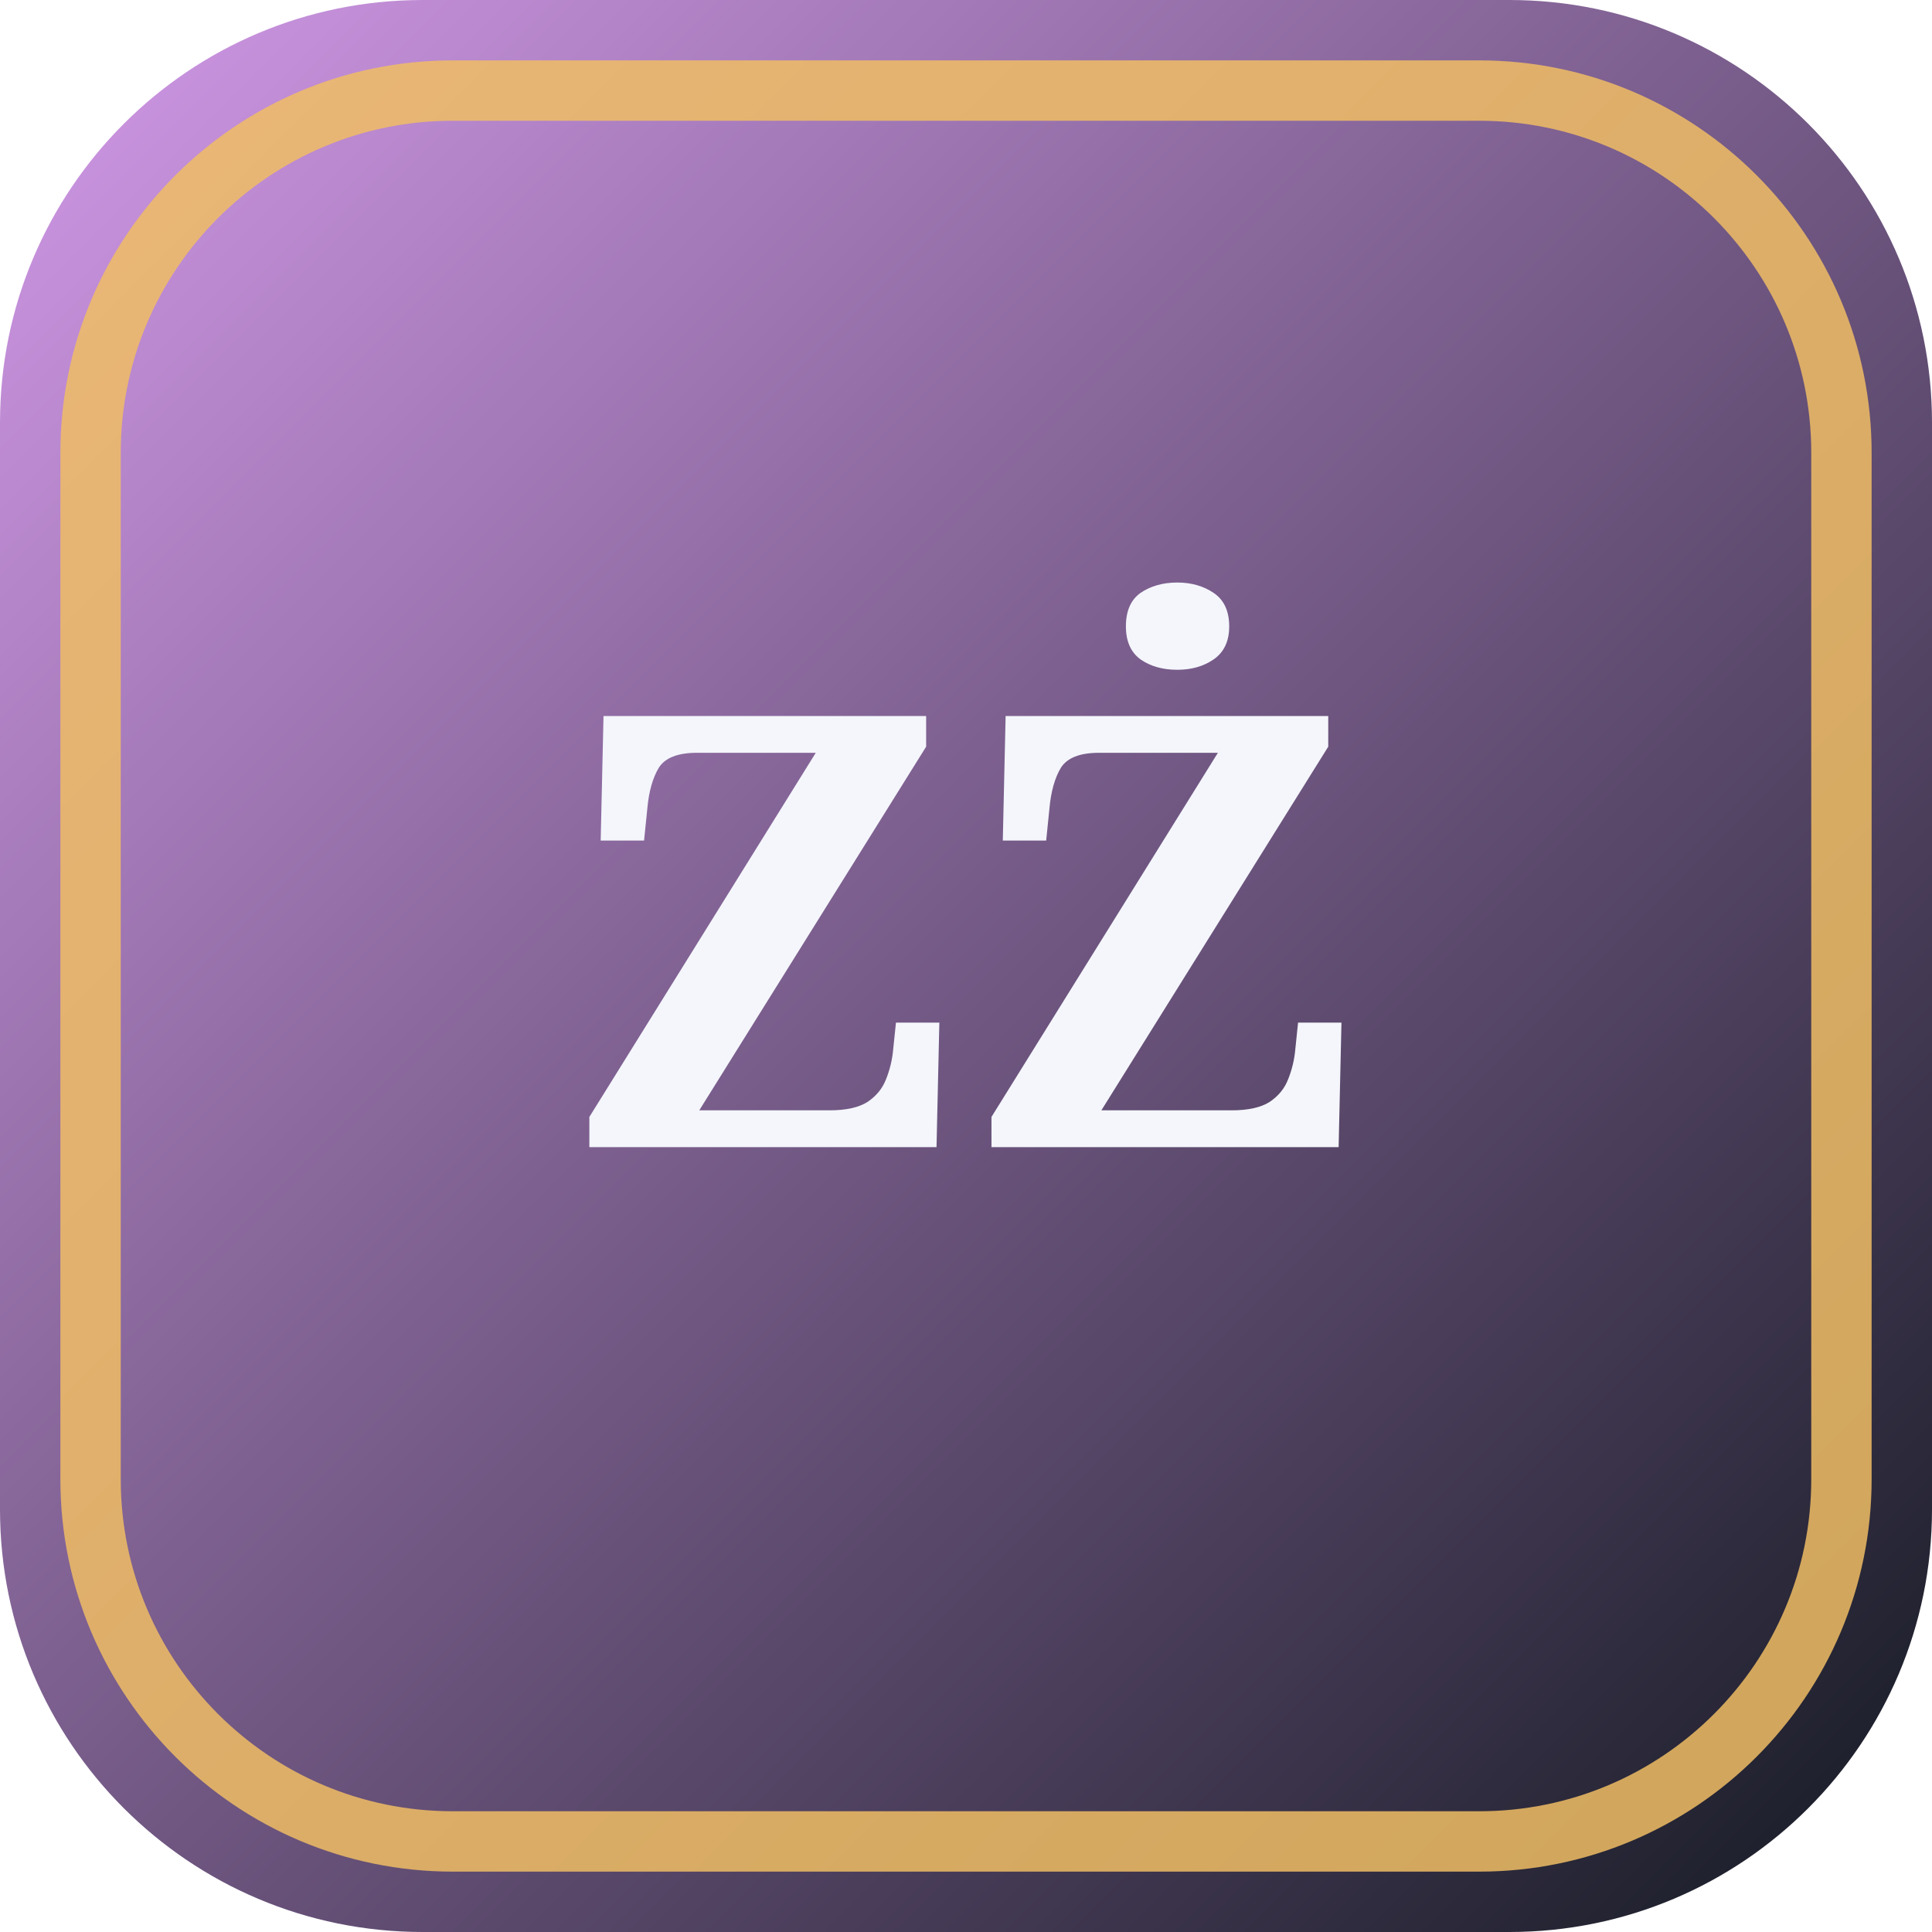
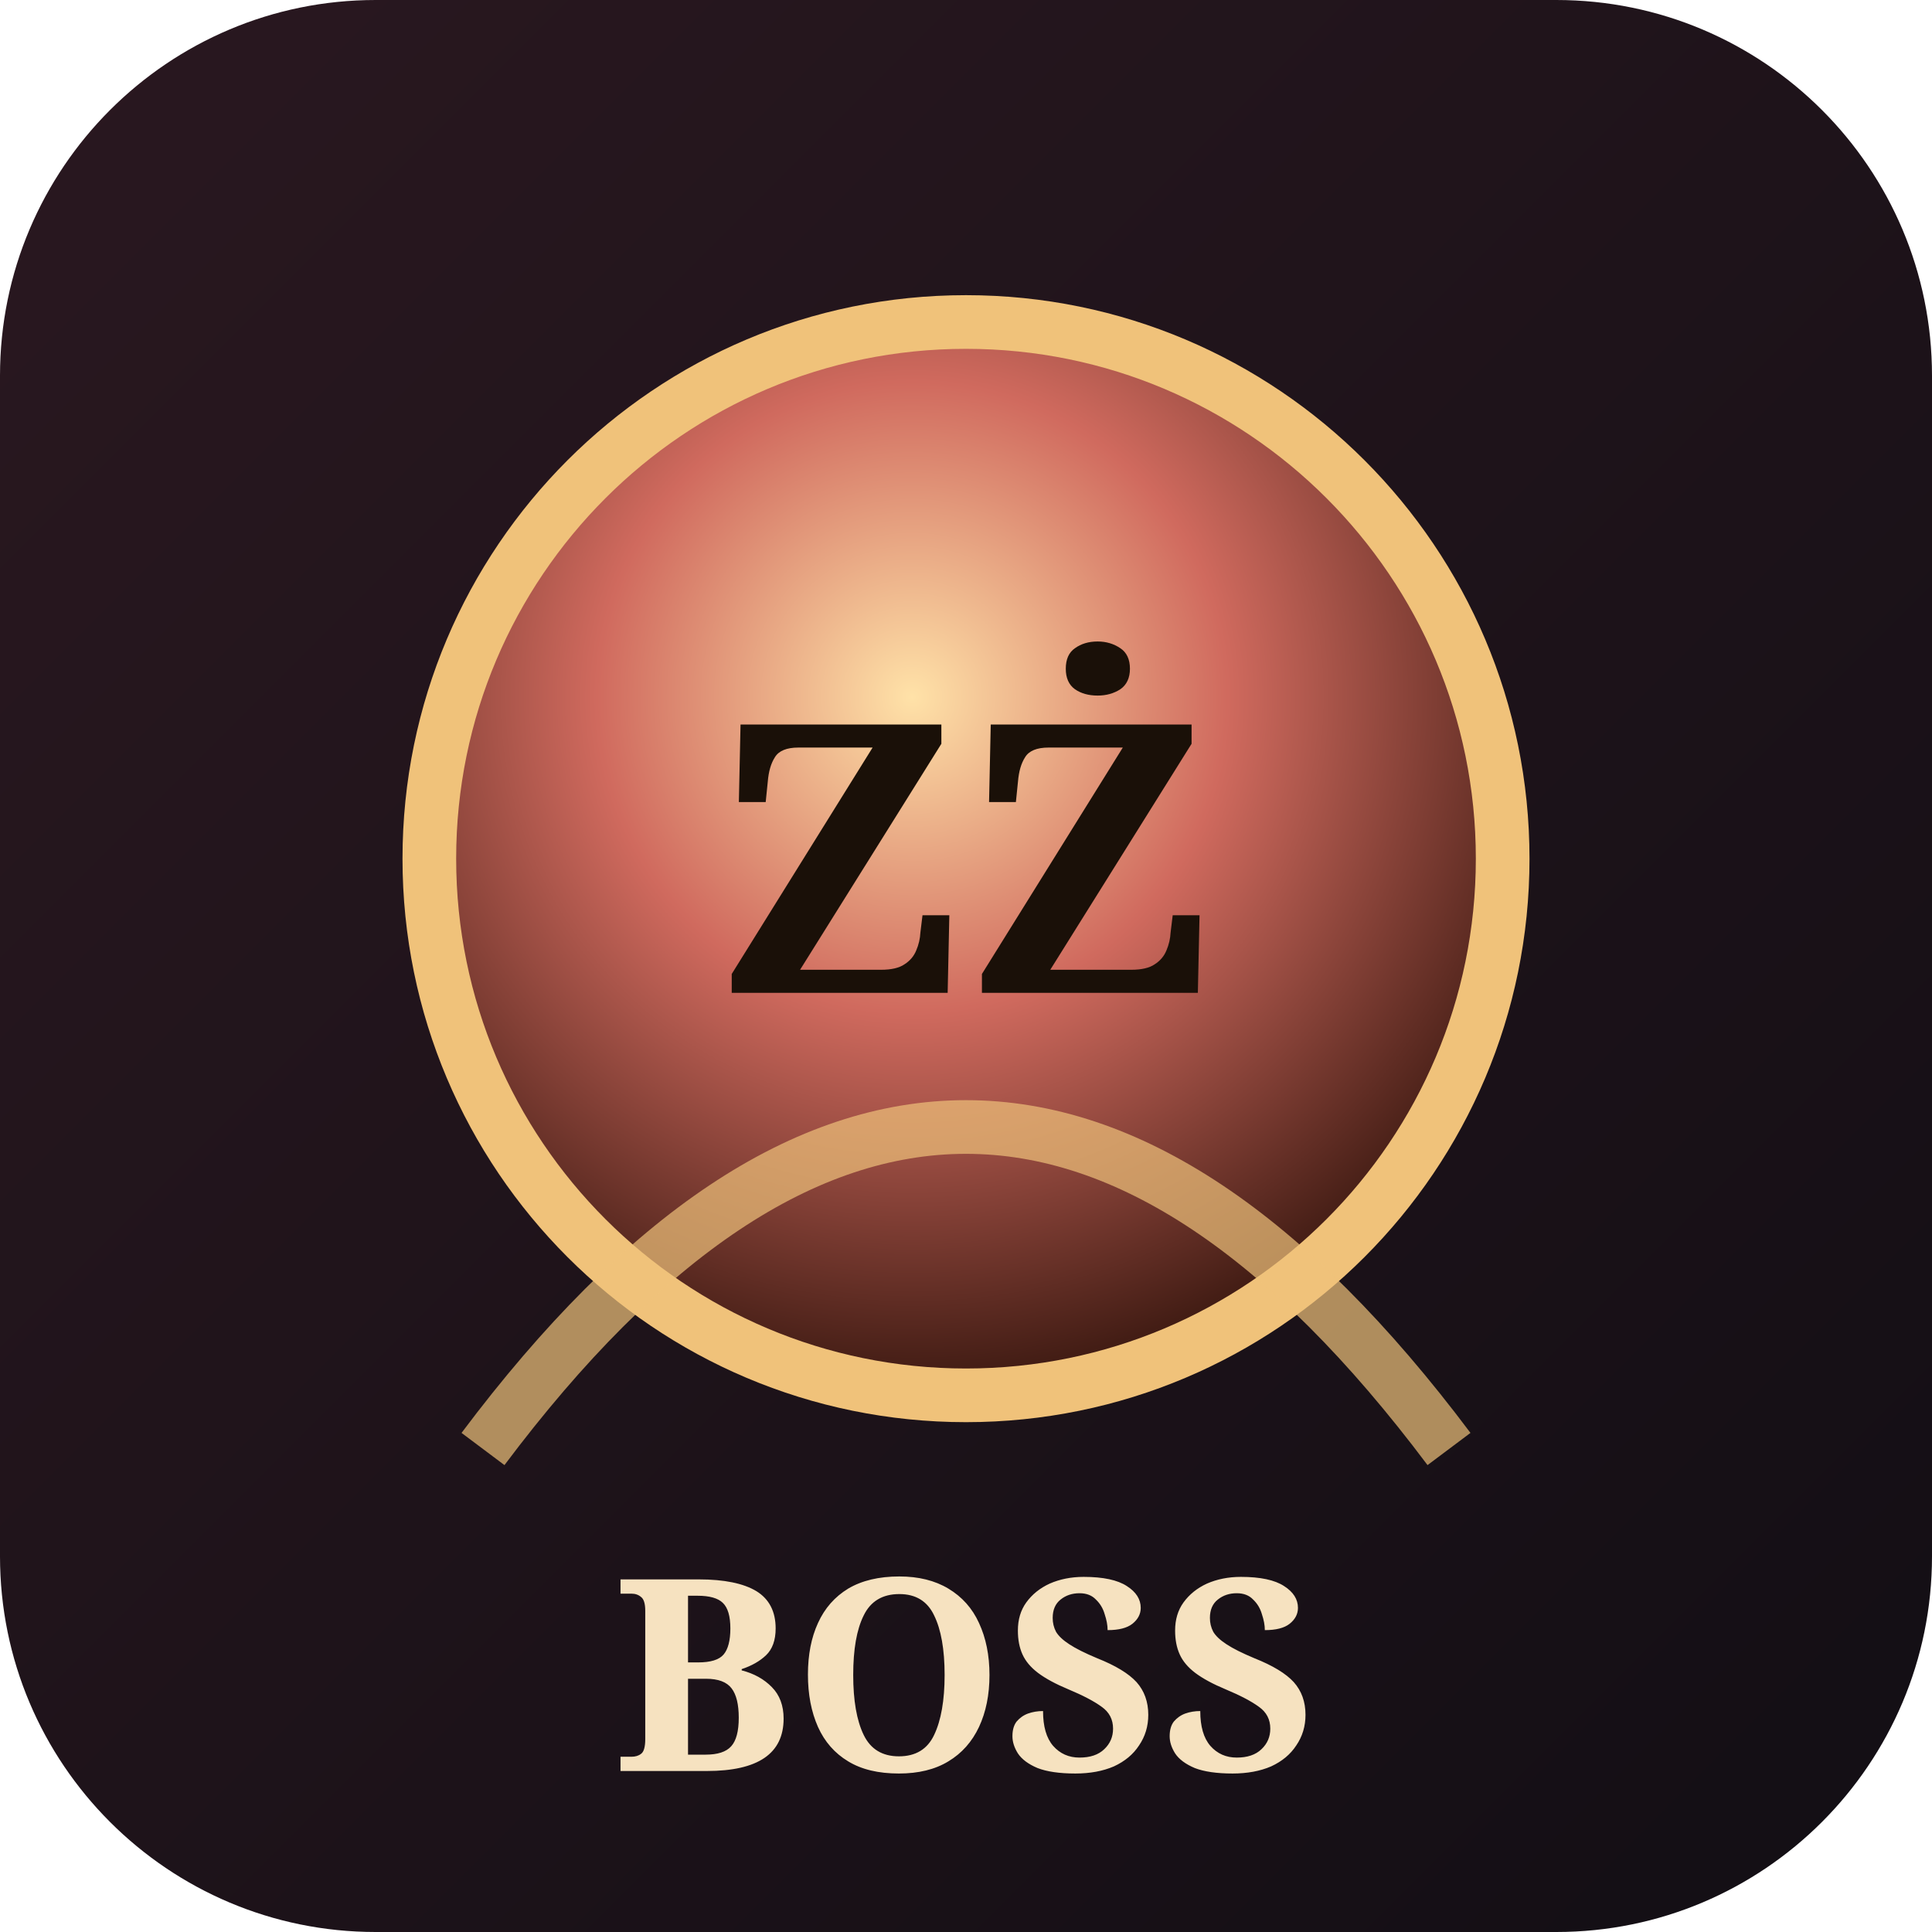
- <svg xmlns="http://www.w3.org/2000/svg" width="64" height="64" viewBox="0 0 64 64" role="img" aria-label="Zjawa Żółtego Tygrysa">
+ <svg xmlns="http://www.w3.org/2000/svg" width="72" height="72" viewBox="0 0 72 72" role="img" aria-label="Zjawa Żółtego Tygrysa">
  <defs>
-     <linearGradient id="g" x1="0" y1="0" x2="1" y2="1">
-       <stop offset="0%" stop-color="#d49aea" />
-       <stop offset="100%" stop-color="#121820" />
+     <linearGradient id="bghwangboss2" x1="0" y1="0" x2="1" y2="1">
+       <stop offset="0%" stop-color="#2a1820" />
+       <stop offset="100%" stop-color="#120e14" />
    </linearGradient>
+     <radialGradient id="orbhwangboss2" cx="0.45" cy="0.35" r="0.65">
+       <stop offset="0%" stop-color="#ffe2a8" />
+       <stop offset="45%" stop-color="#d06a5e" />
+       <stop offset="100%" stop-color="#3a1810" />
+     </radialGradient>
  </defs>
-   <rect width="64" height="64" rx="14" fill="url(#g)" />
-   <rect x="3" y="3" width="58" height="58" rx="12" fill="none" stroke="#f0bd64" stroke-width="2" opacity="0.85" />
-   <text x="32" y="38" text-anchor="middle" font-family="Georgia, serif" font-size="20" font-weight="600" fill="#f4f6fb">ZŻ</text>
+   <rect width="72" height="72" rx="14" fill="url(#bghwangboss2)" />
+   <circle cx="36" cy="32" r="20" fill="url(#orbhwangboss2)" stroke="#f0c27a" stroke-width="2" />
+   <path d="M18 54c6-8 12-12 18-12s12 4 18 12" fill="none" stroke="#f0c27a" stroke-width="2" opacity="0.7" />
+   <text x="36" y="37" text-anchor="middle" font-family="Georgia, serif" font-size="14" font-weight="700" fill="#1a1008">ZŻ</text>
+   <text x="36" y="66" text-anchor="middle" font-family="Georgia, serif" font-size="10" font-weight="700" fill="#f6e2c0">BOSS</text>
</svg>
